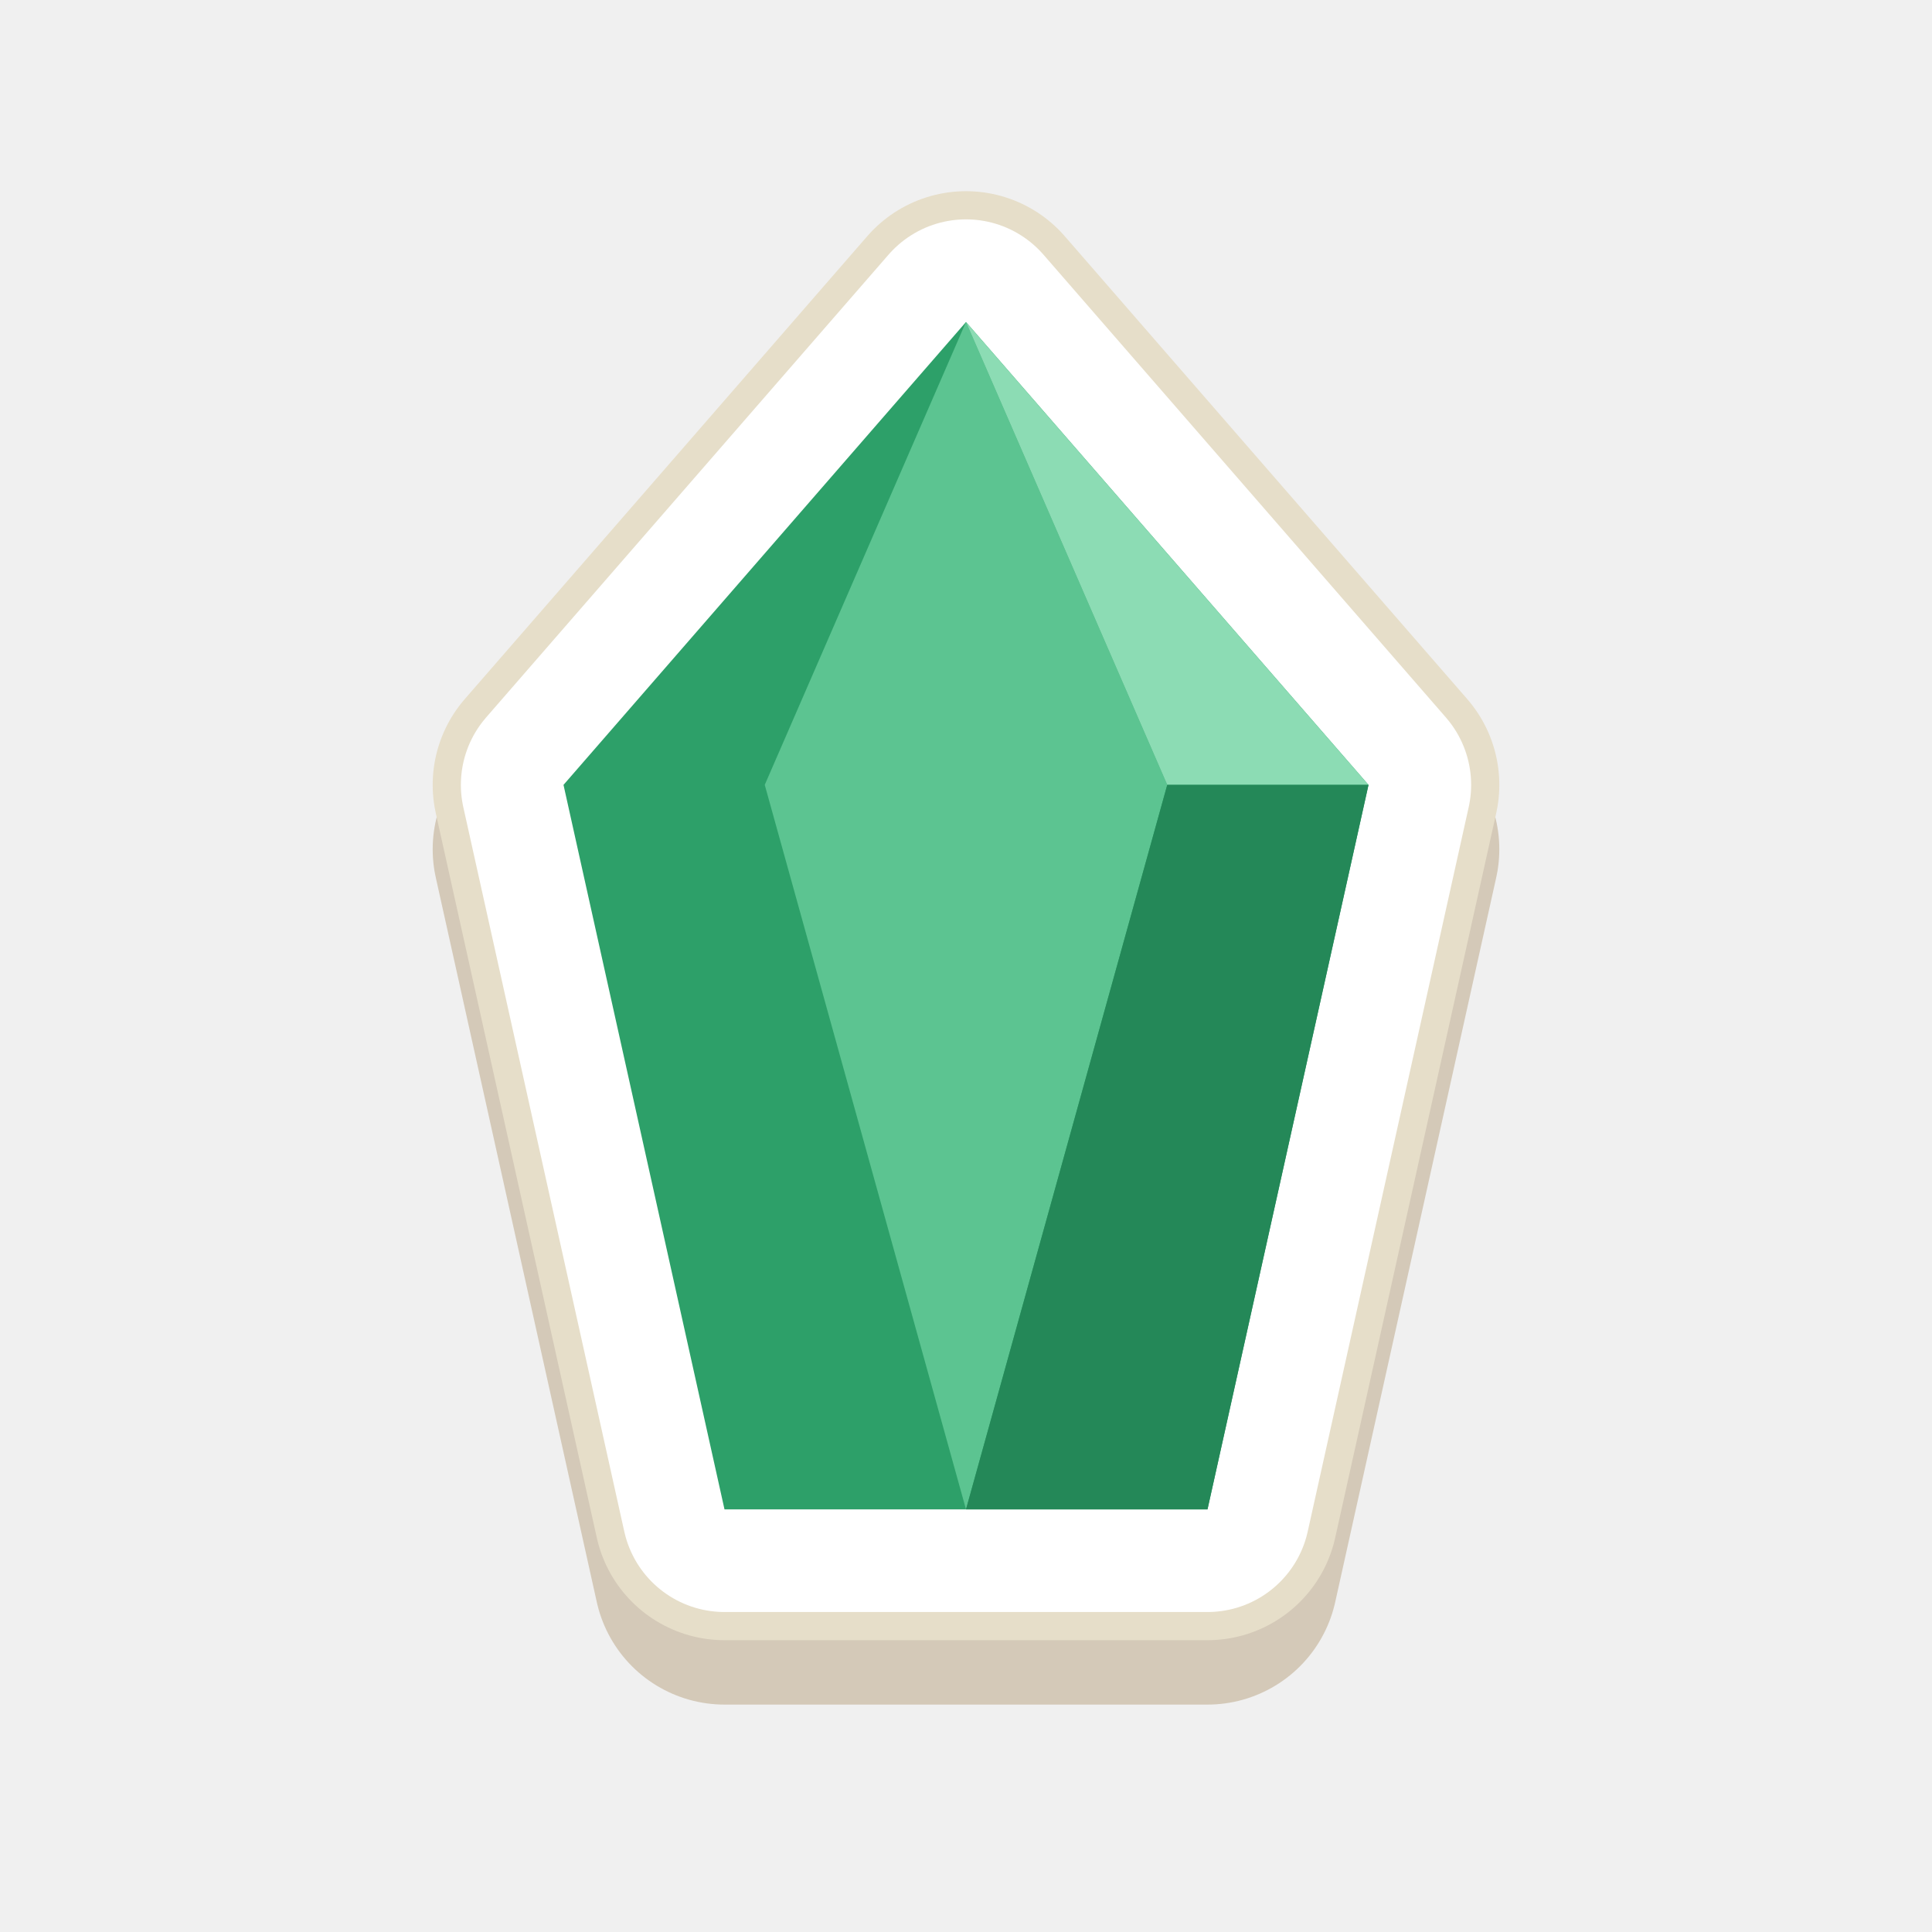
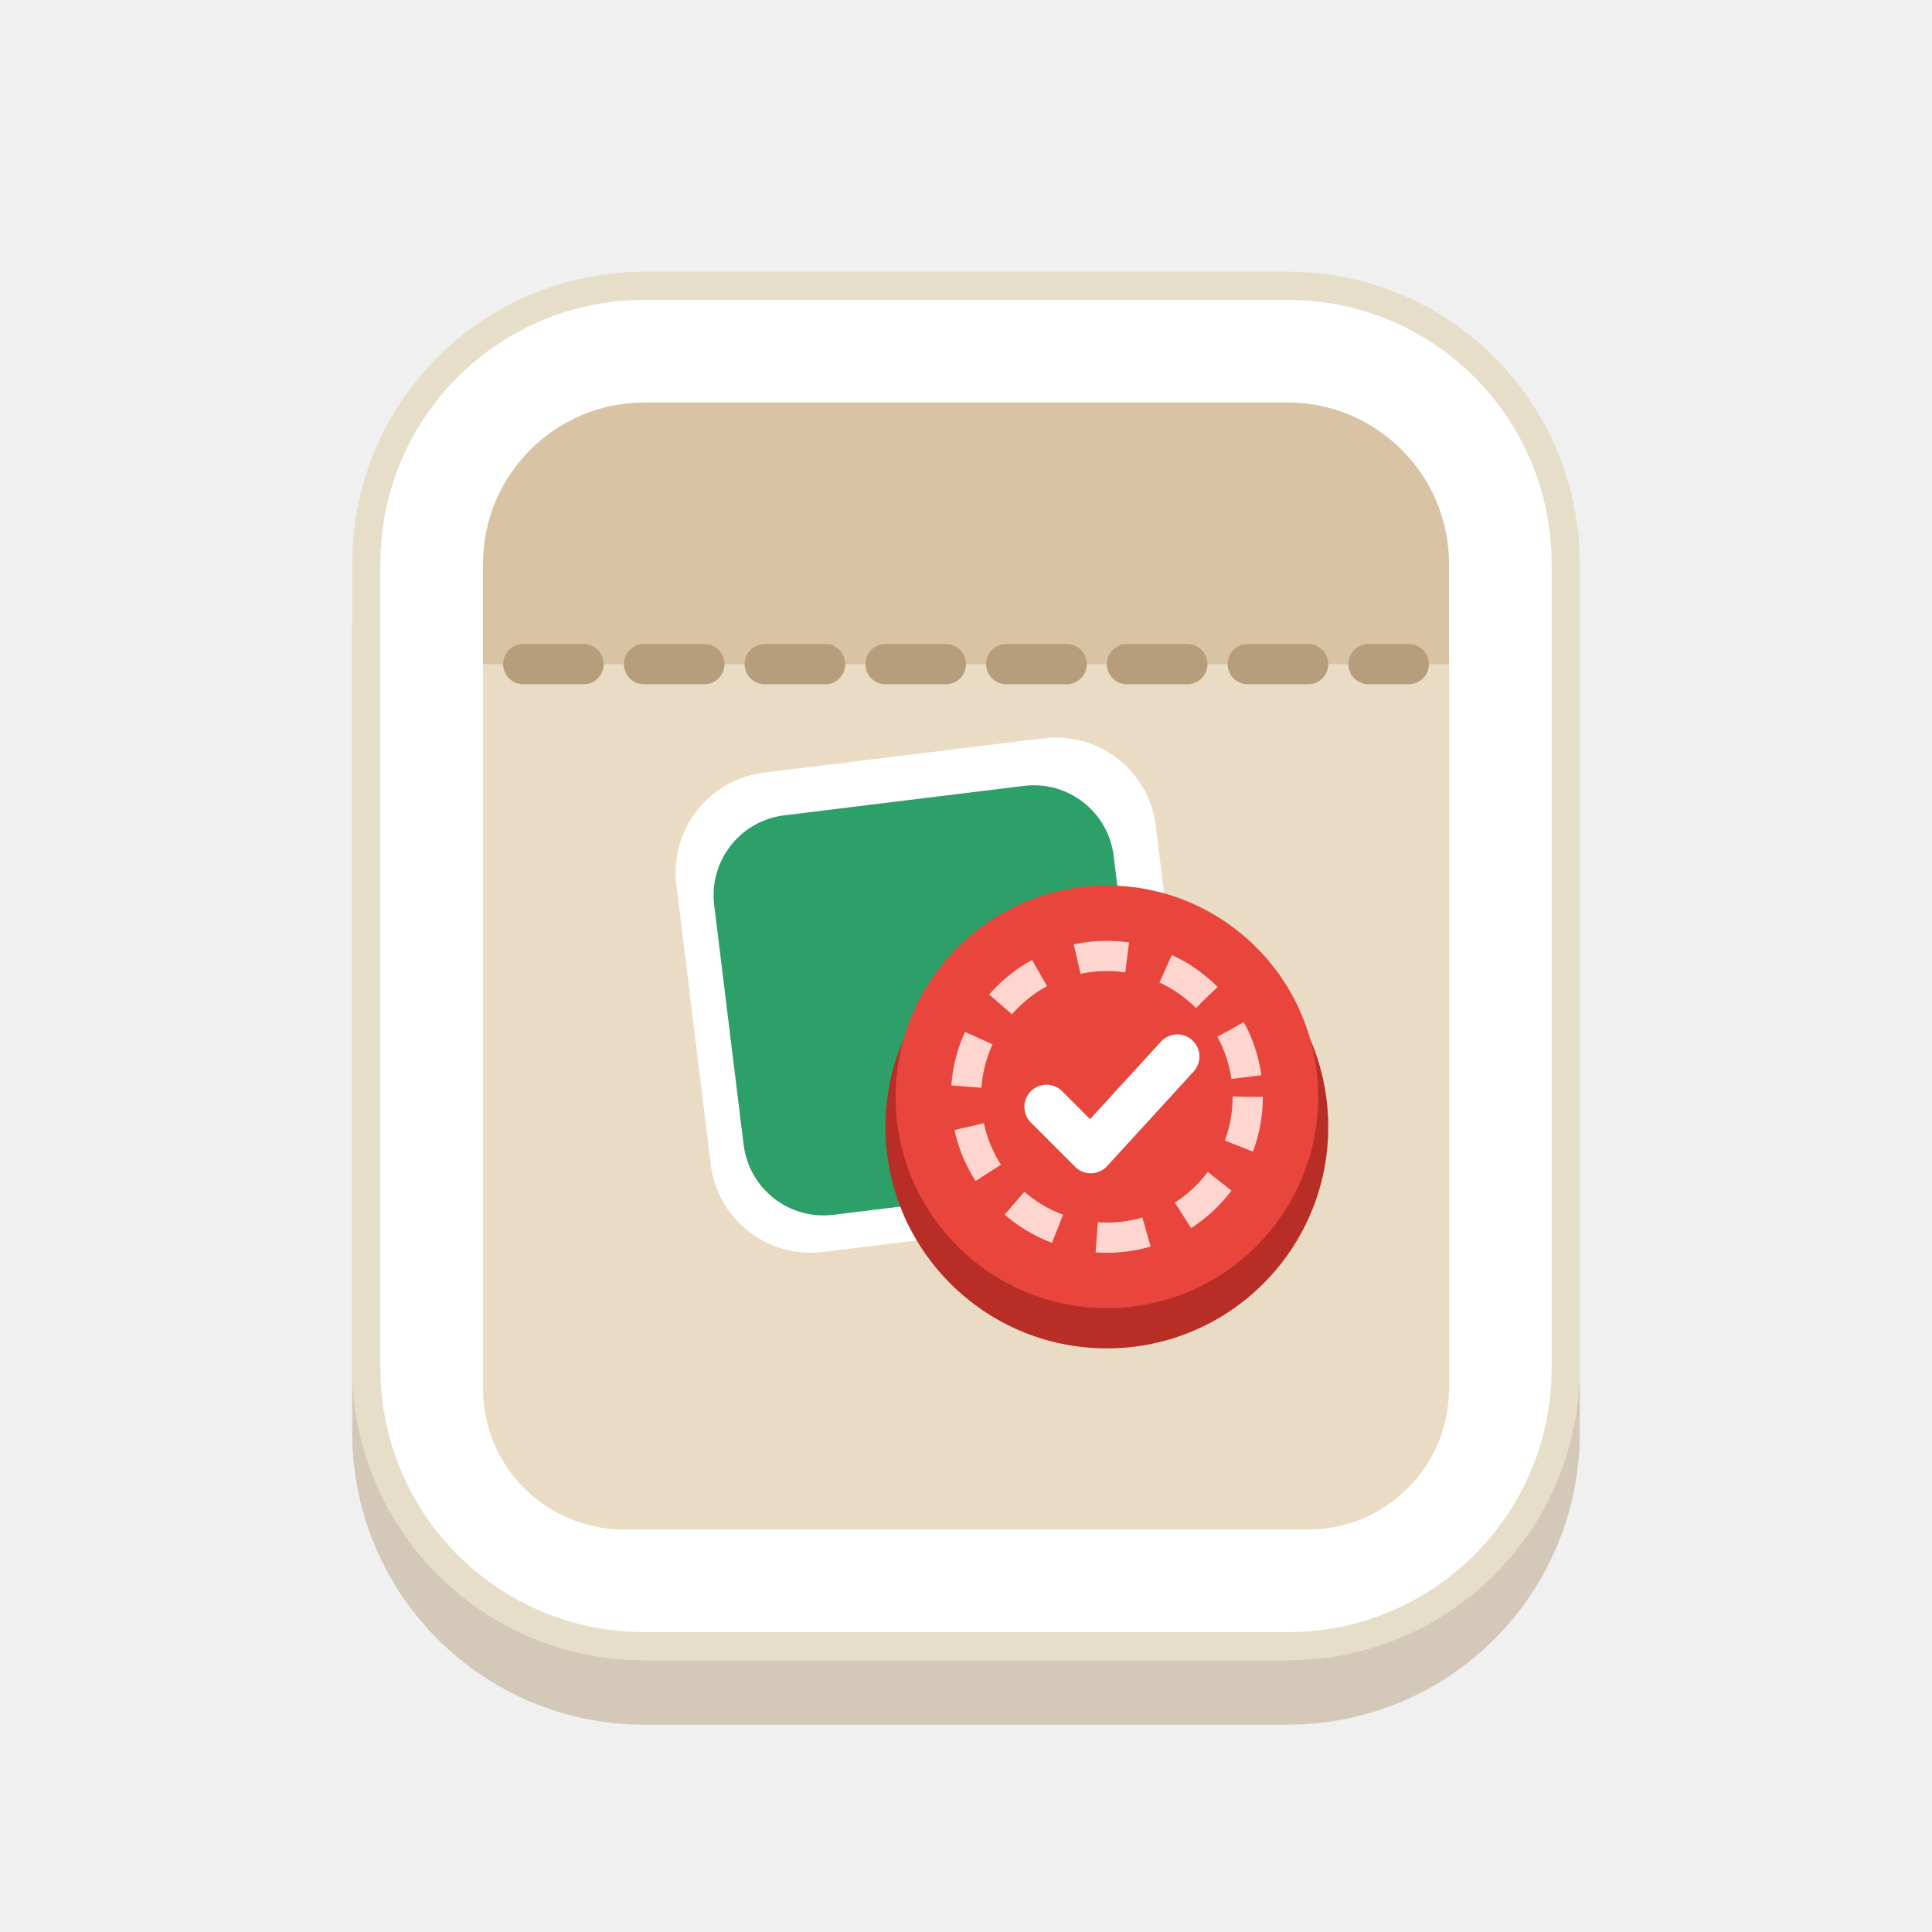
<svg xmlns="http://www.w3.org/2000/svg" viewBox="0 0 96 96" fill="none">
  <g transform="translate(0 3.2)" stroke="#D4C9B8" stroke-width="13" stroke-linejoin="round" stroke-linecap="round" fill="#D4C9B8">
-     <polygon points="48,16 68,39 60,75 36,75 28,39" />
+     <rect x="24" y="20" width="48" height="56" rx="8" />
  </g>
  <g stroke="#E6DEC9" stroke-width="13" stroke-linejoin="round" stroke-linecap="round" fill="#E6DEC9">
-     <polygon points="48,16 68,39 60,75 36,75 28,39" />
+     <rect x="24" y="20" width="48" height="56" rx="8" />
  </g>
  <g stroke="#FFFFFF" stroke-width="10.2" stroke-linejoin="round" stroke-linecap="round" fill="#FFFFFF">
-     <polygon points="48,16 68,39 60,75 36,75 28,39" />
+     <rect x="24" y="20" width="48" height="56" rx="8" />
  </g>
-   <polygon points="48,16 68,39 60,75 36,75 28,39" fill="#2DA069" />
-   <polygon points="48,16 58,39 48,75 38,39" fill="#5CC491" />
-   <polygon points="48,16 68,39 58,39" fill="#8CDCB4" />
-   <polygon points="48,75 60,75 68,39 58,39" fill="#248858" />
+   <rect x="24" y="22" width="48" height="54" rx="7" fill="#EADBC4" />
+   <path d="M24 28C24 23.6 27.6 20 32 20H64C68.4 20 72 23.6 72 28V33H24V28Z" fill="#D8C3A5" />
+   <path d="M26 33H70" stroke="#B69D7B" stroke-width="2" stroke-dasharray="3 3" stroke-linecap="round" />
+   <rect x="33" y="39" width="24" height="24" rx="5" transform="rotate(-7 33 39)" fill="#FFFFFF" />
+   <rect x="35" y="41" width="20" height="20" rx="4" transform="rotate(-7 35 41)" fill="#2DA069" />
+   <circle cx="55" cy="56" r="11" fill="#B82D25" />
+   <circle cx="55" cy="54.5" r="10.5" fill="#E8453C" />
+   <circle cx="55" cy="54.5" r="7" stroke="#FFD6CF" stroke-width="1.5" stroke-dasharray="2.5 2" />
+   <path d="M52 55L54.2 57.2L58.5 52.5" stroke="#FFFFFF" stroke-width="2.2" stroke-linecap="round" stroke-linejoin="round" />
</svg>
